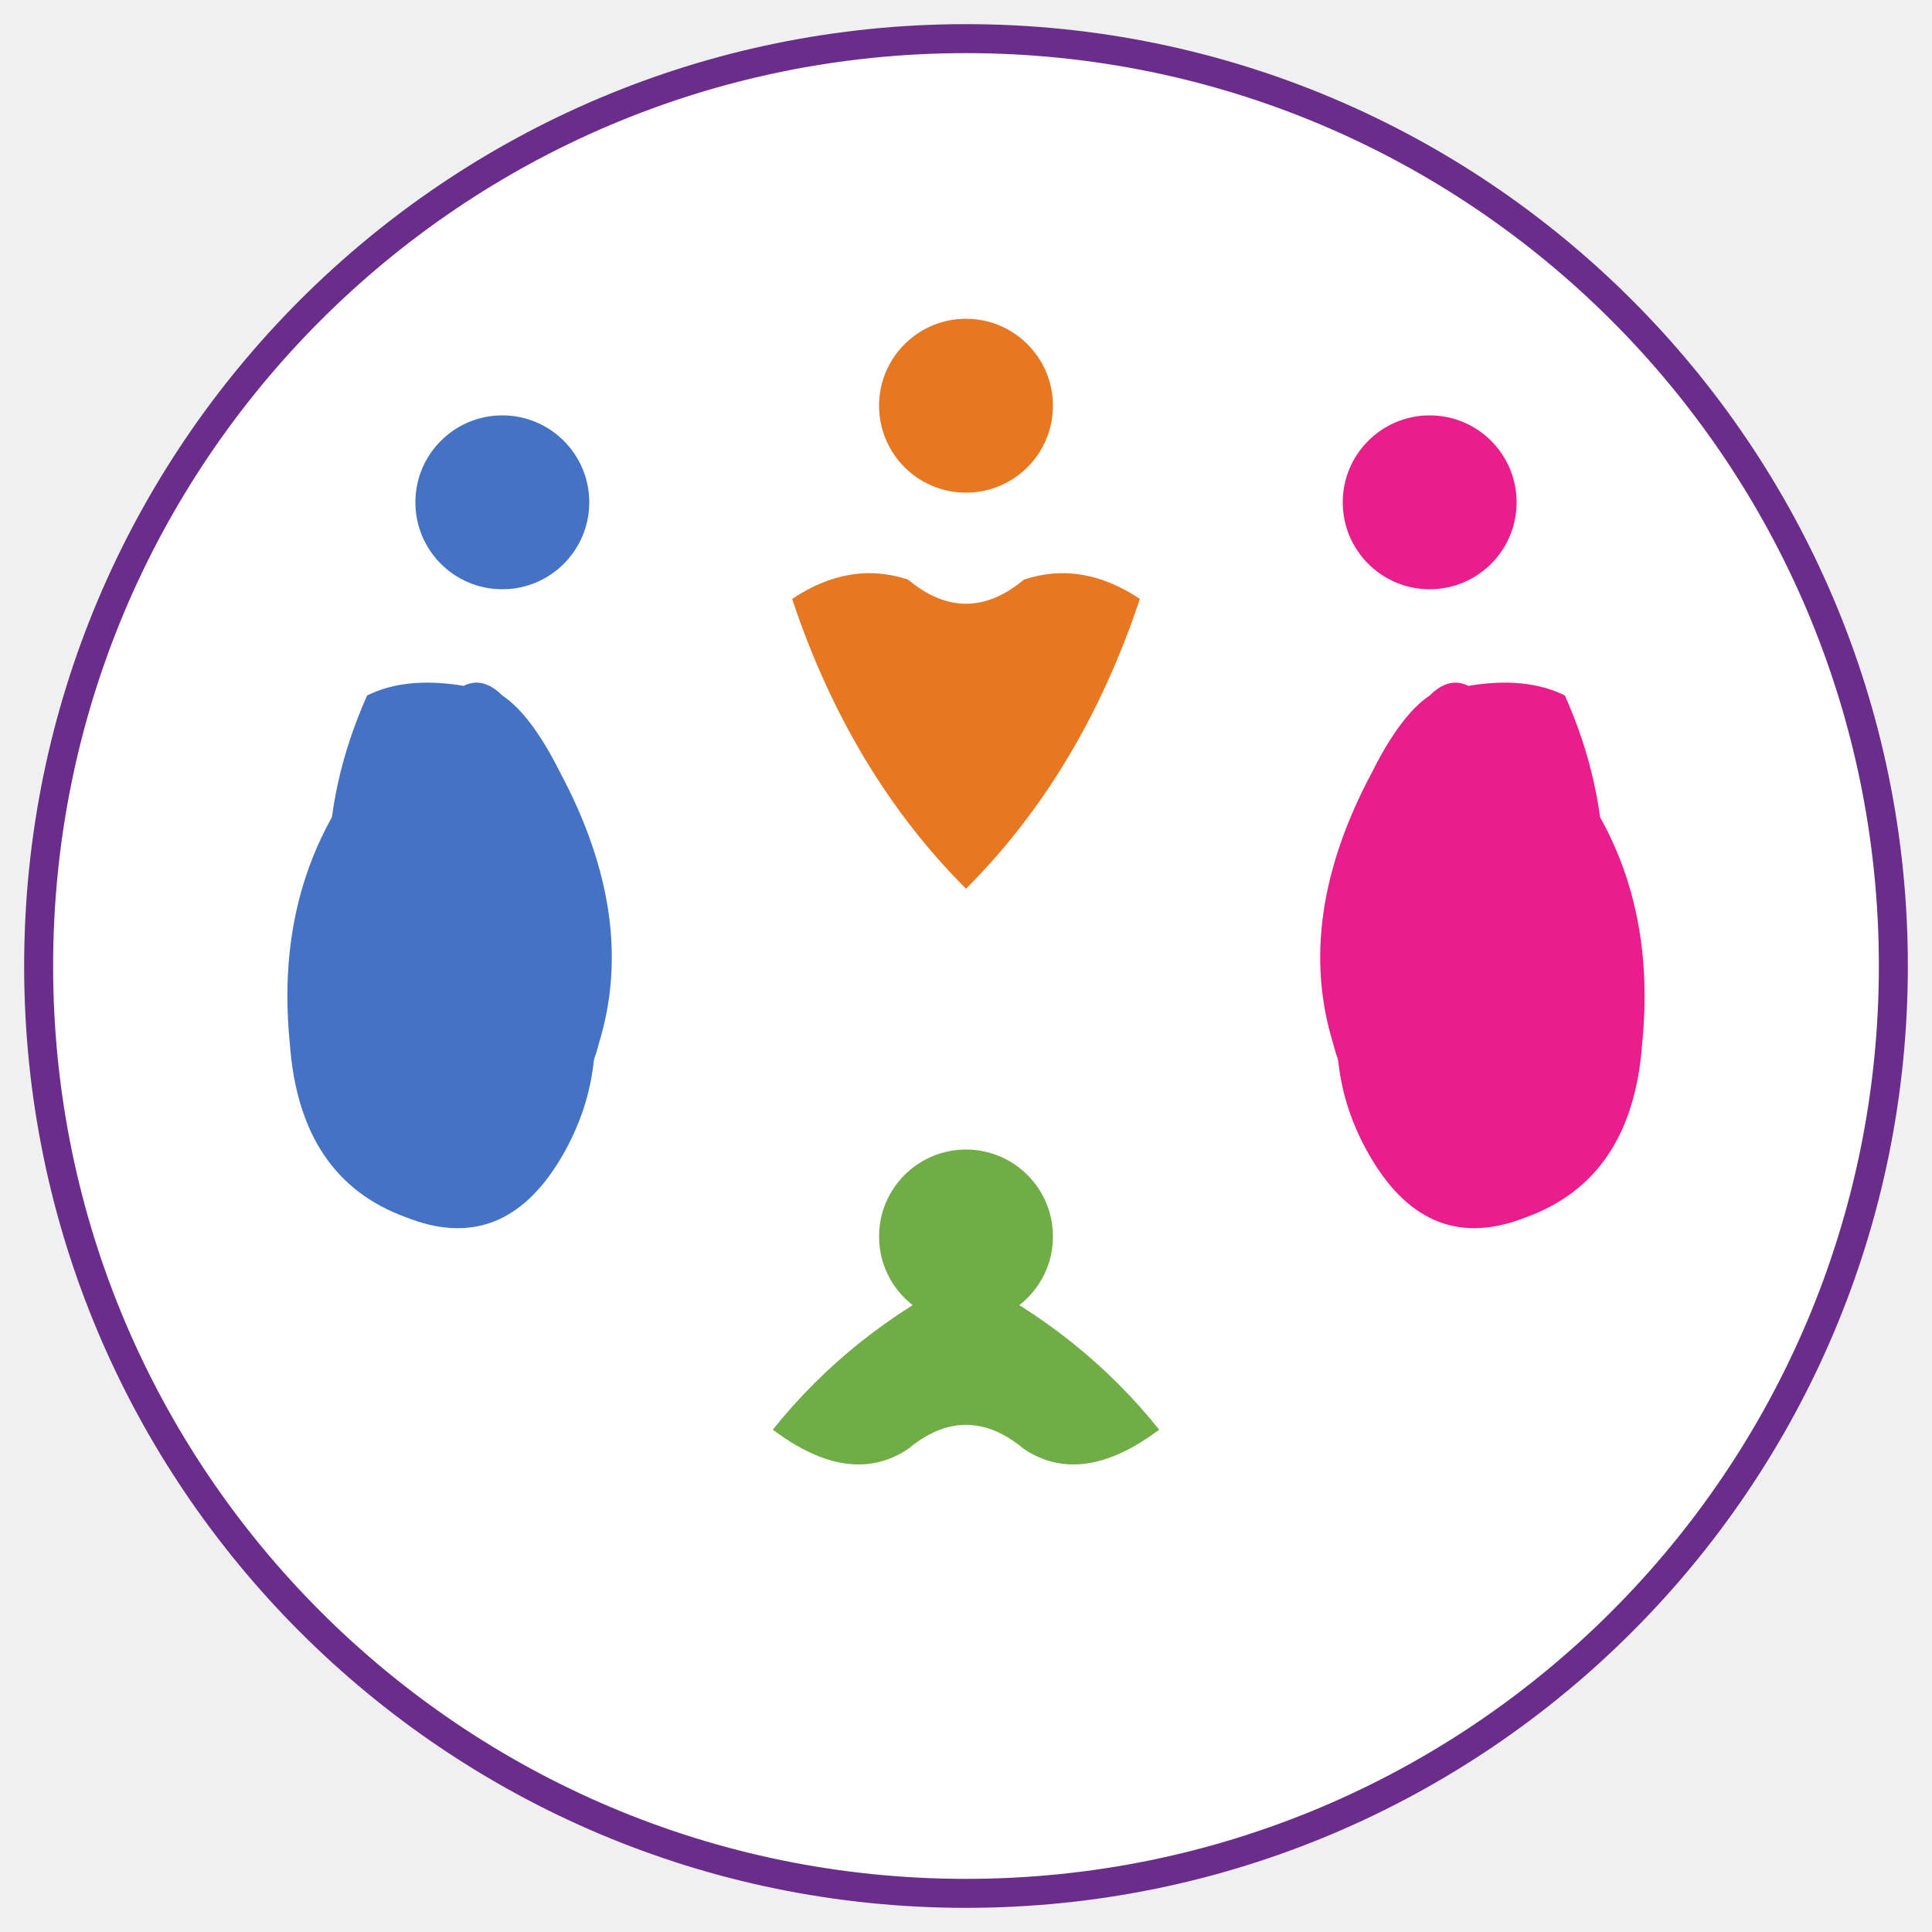
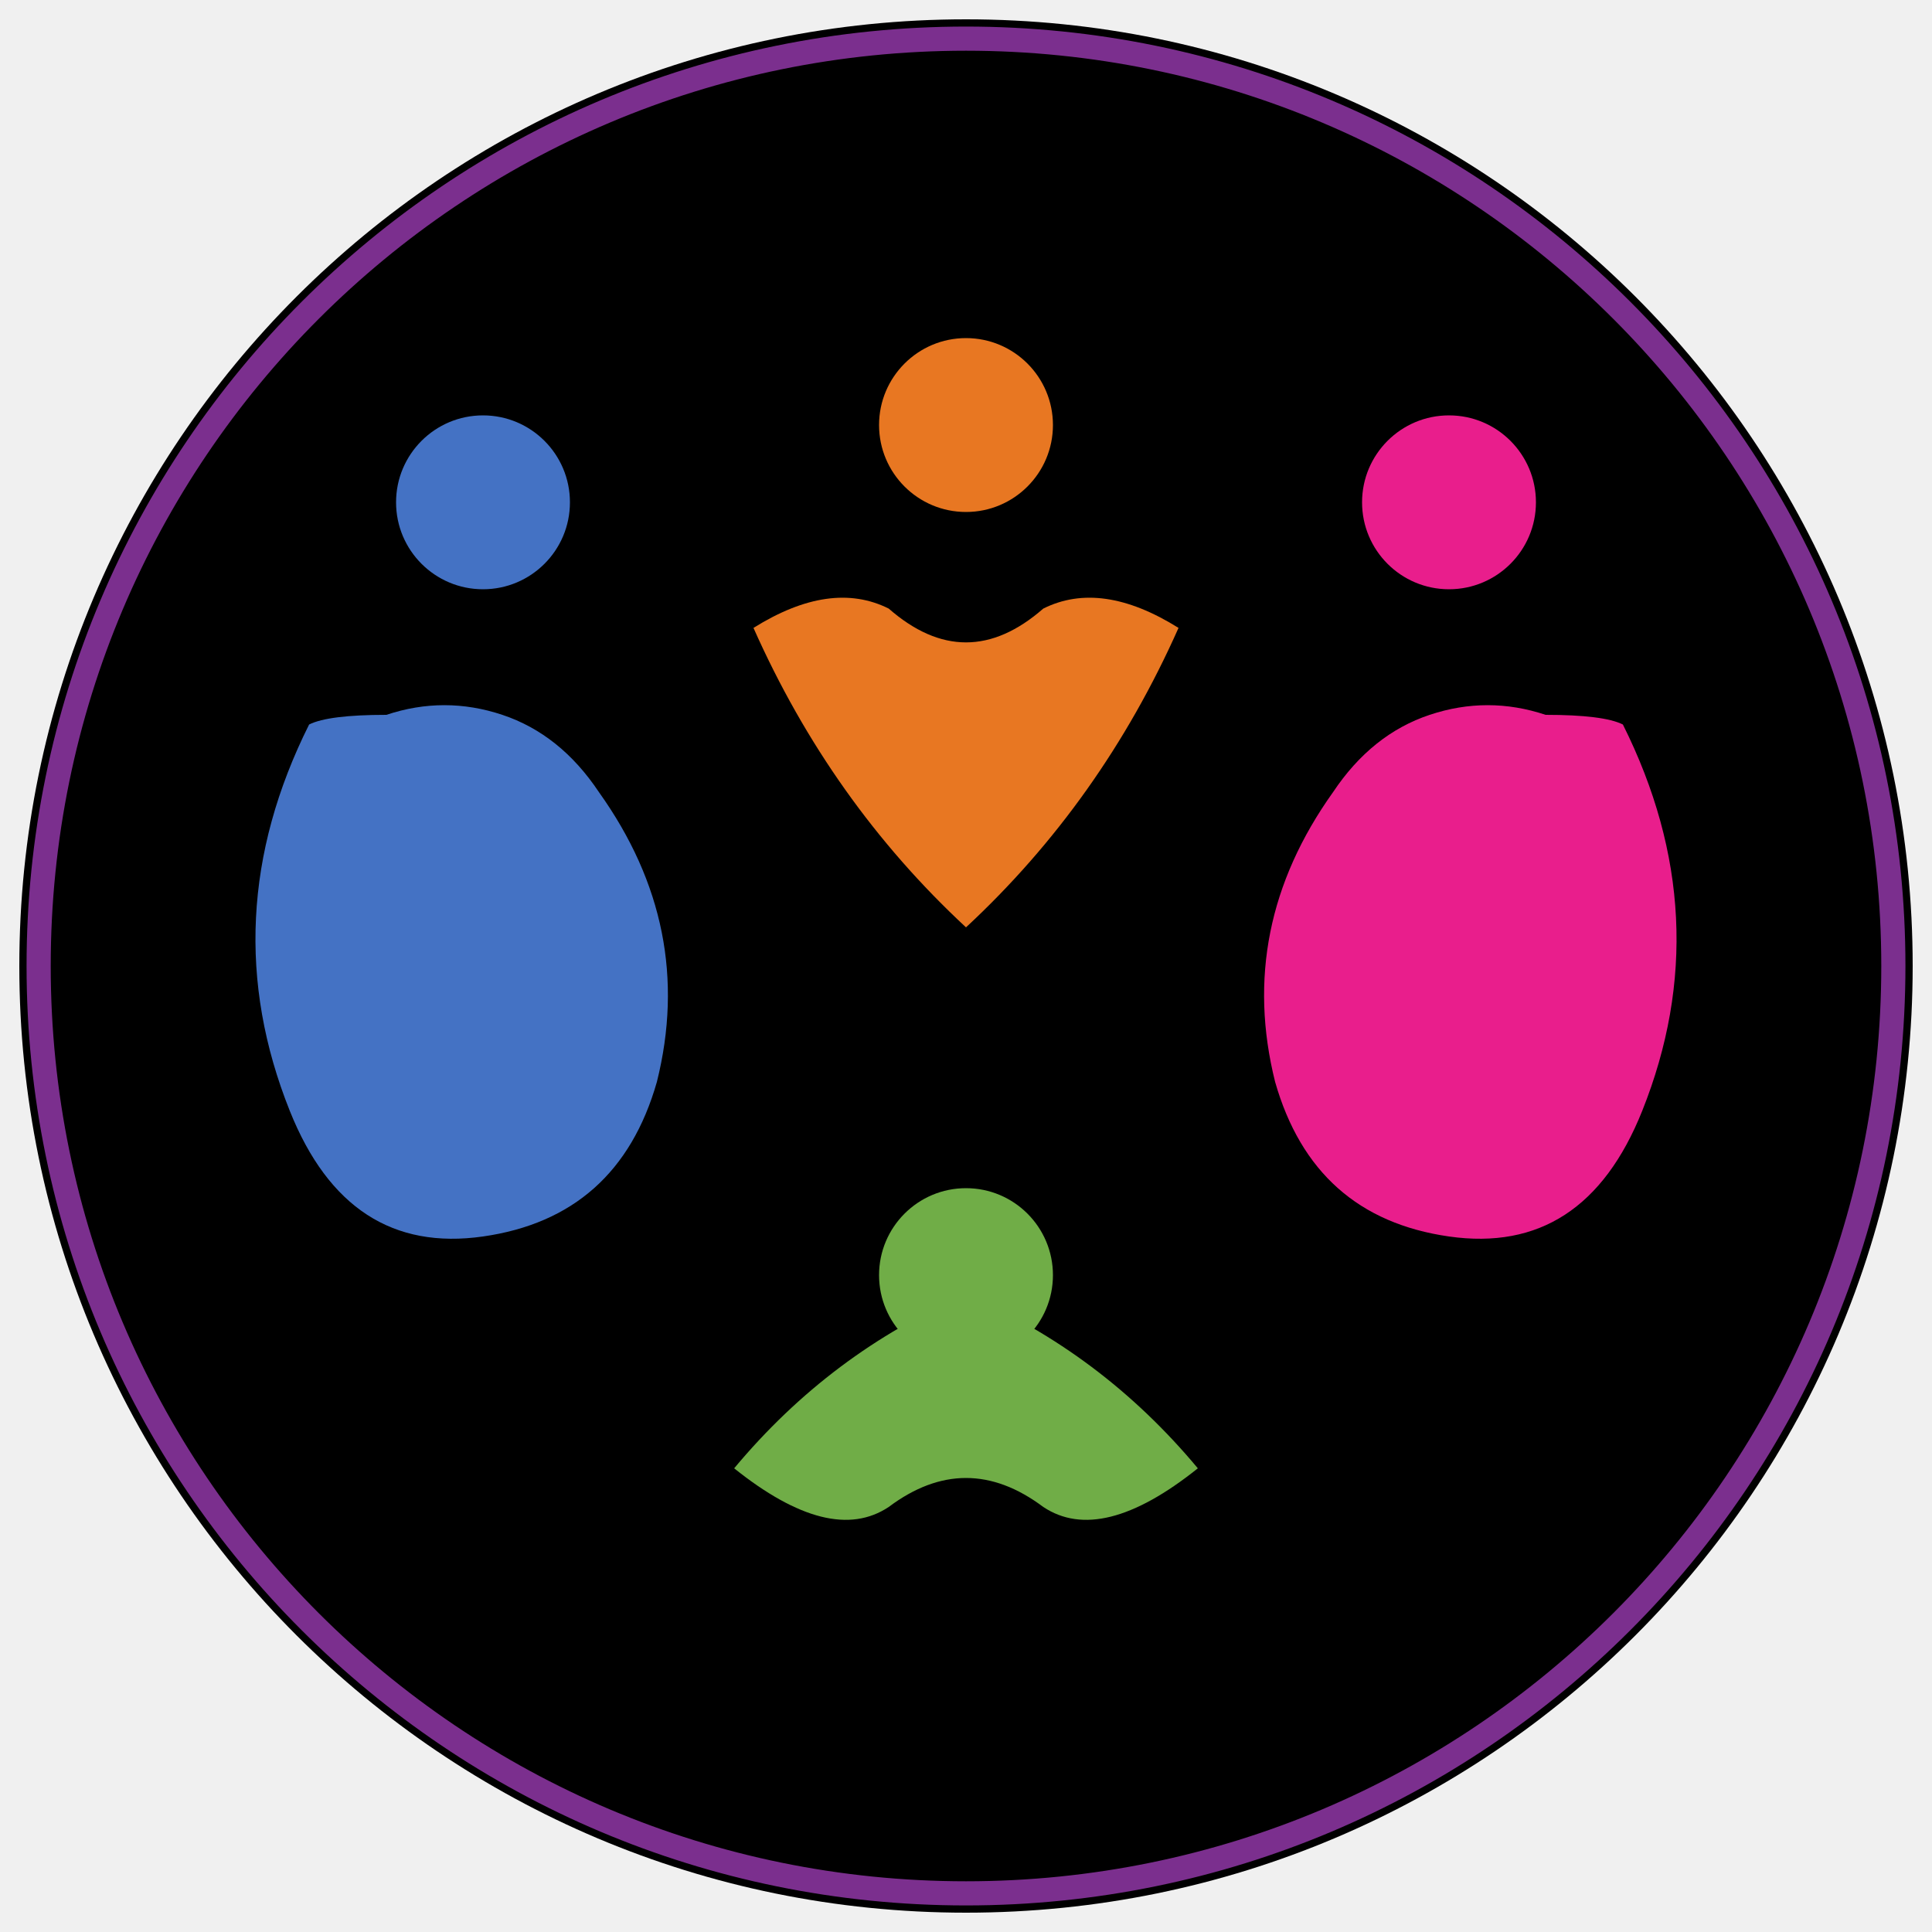
<svg xmlns="http://www.w3.org/2000/svg" viewBox="0 0 200 200" width="200" height="200">
-   <circle cx="100" cy="100" r="96" fill="white" stroke="#6B2D8B" stroke-width="3" />
-   <circle cx="52" cy="52" r="9" fill="#4472C4" />
-   <path d="M38 72 Q30 90 38 108 Q44 120 52 118 Q60 116 62 108 Q66 95 58 80 Q55 74 52 72 Q50 70 48 71 Q42 70 38 72Z" fill="#4472C4" />
-   <path d="M42 75 Q28 88 30 108 Q31 122 42 126 Q52 130 58 120 Q64 110 60 98 Q56 86 48 80Z" fill="#4472C4" />
-   <circle cx="100" cy="42" r="9" fill="#E87722" />
-   <path d="M82 62 Q88 80 100 92 Q112 80 118 62 Q112 58 106 60 Q100 65 94 60 Q88 58 82 62Z" fill="#E87722" />
-   <circle cx="148" cy="52" r="9" fill="#E91E8C" />
-   <path d="M162 72 Q170 90 162 108 Q156 120 148 118 Q140 116 138 108 Q134 95 142 80 Q145 74 148 72 Q150 70 152 71 Q158 70 162 72Z" fill="#E91E8C" />
-   <path d="M158 75 Q172 88 170 108 Q169 122 158 126 Q148 130 142 120 Q136 110 140 98 Q144 86 152 80Z" fill="#E91E8C" />
-   <circle cx="100" cy="128" r="9" fill="#70AD47" />
-   <path d="M80 148 Q88 138 100 132 Q112 138 120 148 Q112 154 106 150 Q100 145 94 150 Q88 154 80 148Z" fill="#70AD47" />
+   <circle cx="100" cy="100" r="98" fill="#000000" />
+   <circle cx="100" cy="100" r="96" fill="none" stroke="#7B2F8E" stroke-width="2.5" />
+   <circle cx="50" cy="52" r="9" fill="#4472C4" />
+   <path d="M32 75 Q22 95 30 115 Q36 130 50 128 Q64 126 68 112 Q72 96 62 82 Q58 76 52 74 Q46 72 40 74 Q34 74 32 75Z" fill="#4472C4" />
+   <circle cx="100" cy="44" r="9" fill="#E87722" />
+   <path d="M78 65 Q86 83 100 96 Q114 83 122 65 Q114 60 108 63 Q100 70 92 63 Q86 60 78 65Z" fill="#E87722" />
+   <circle cx="150" cy="52" r="9" fill="#E91E8C" />
+   <path d="M168 75 Q178 95 170 115 Q164 130 150 128 Q136 126 132 112 Q128 96 138 82 Q142 76 148 74 Q154 72 160 74 Q166 74 168 75Z" fill="#E91E8C" />
+   <circle cx="100" cy="132" r="9" fill="#70AD47" />
+   <path d="M76 152 Q86 140 100 134 Q114 140 124 152 Q114 160 108 156 Q100 150 92 156 Q86 160 76 152Z" fill="#70AD47" />
</svg>
